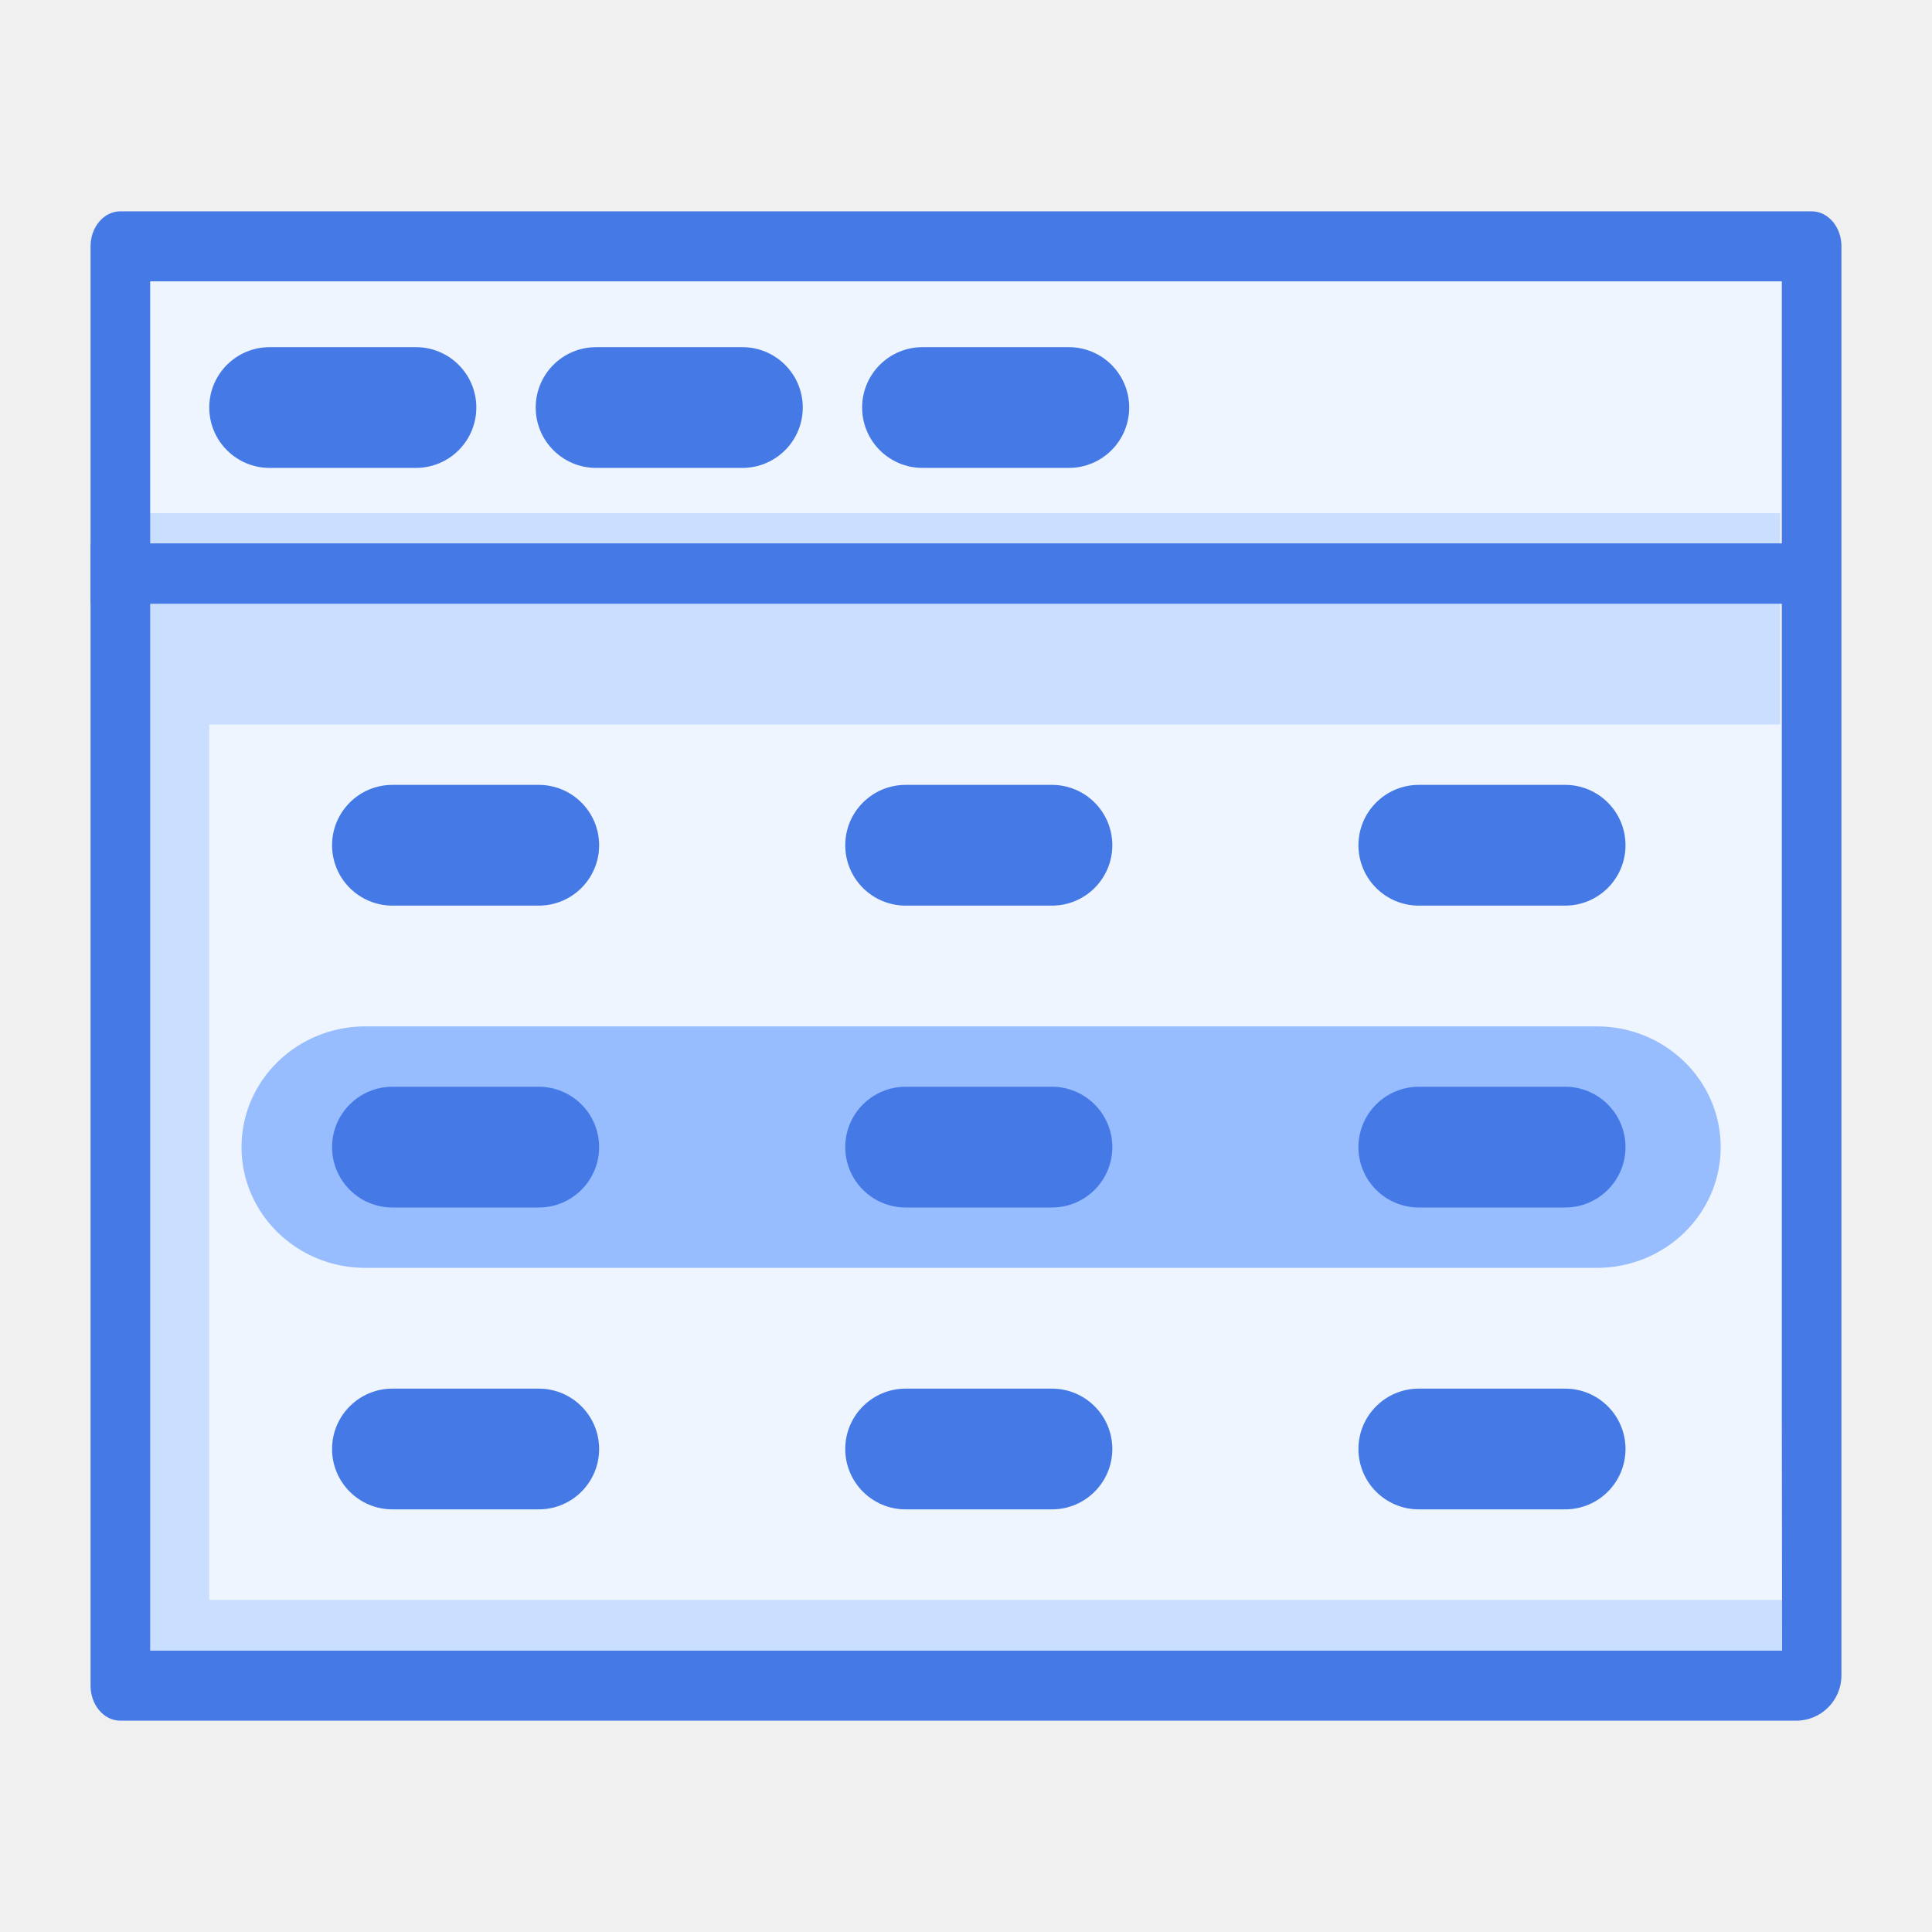
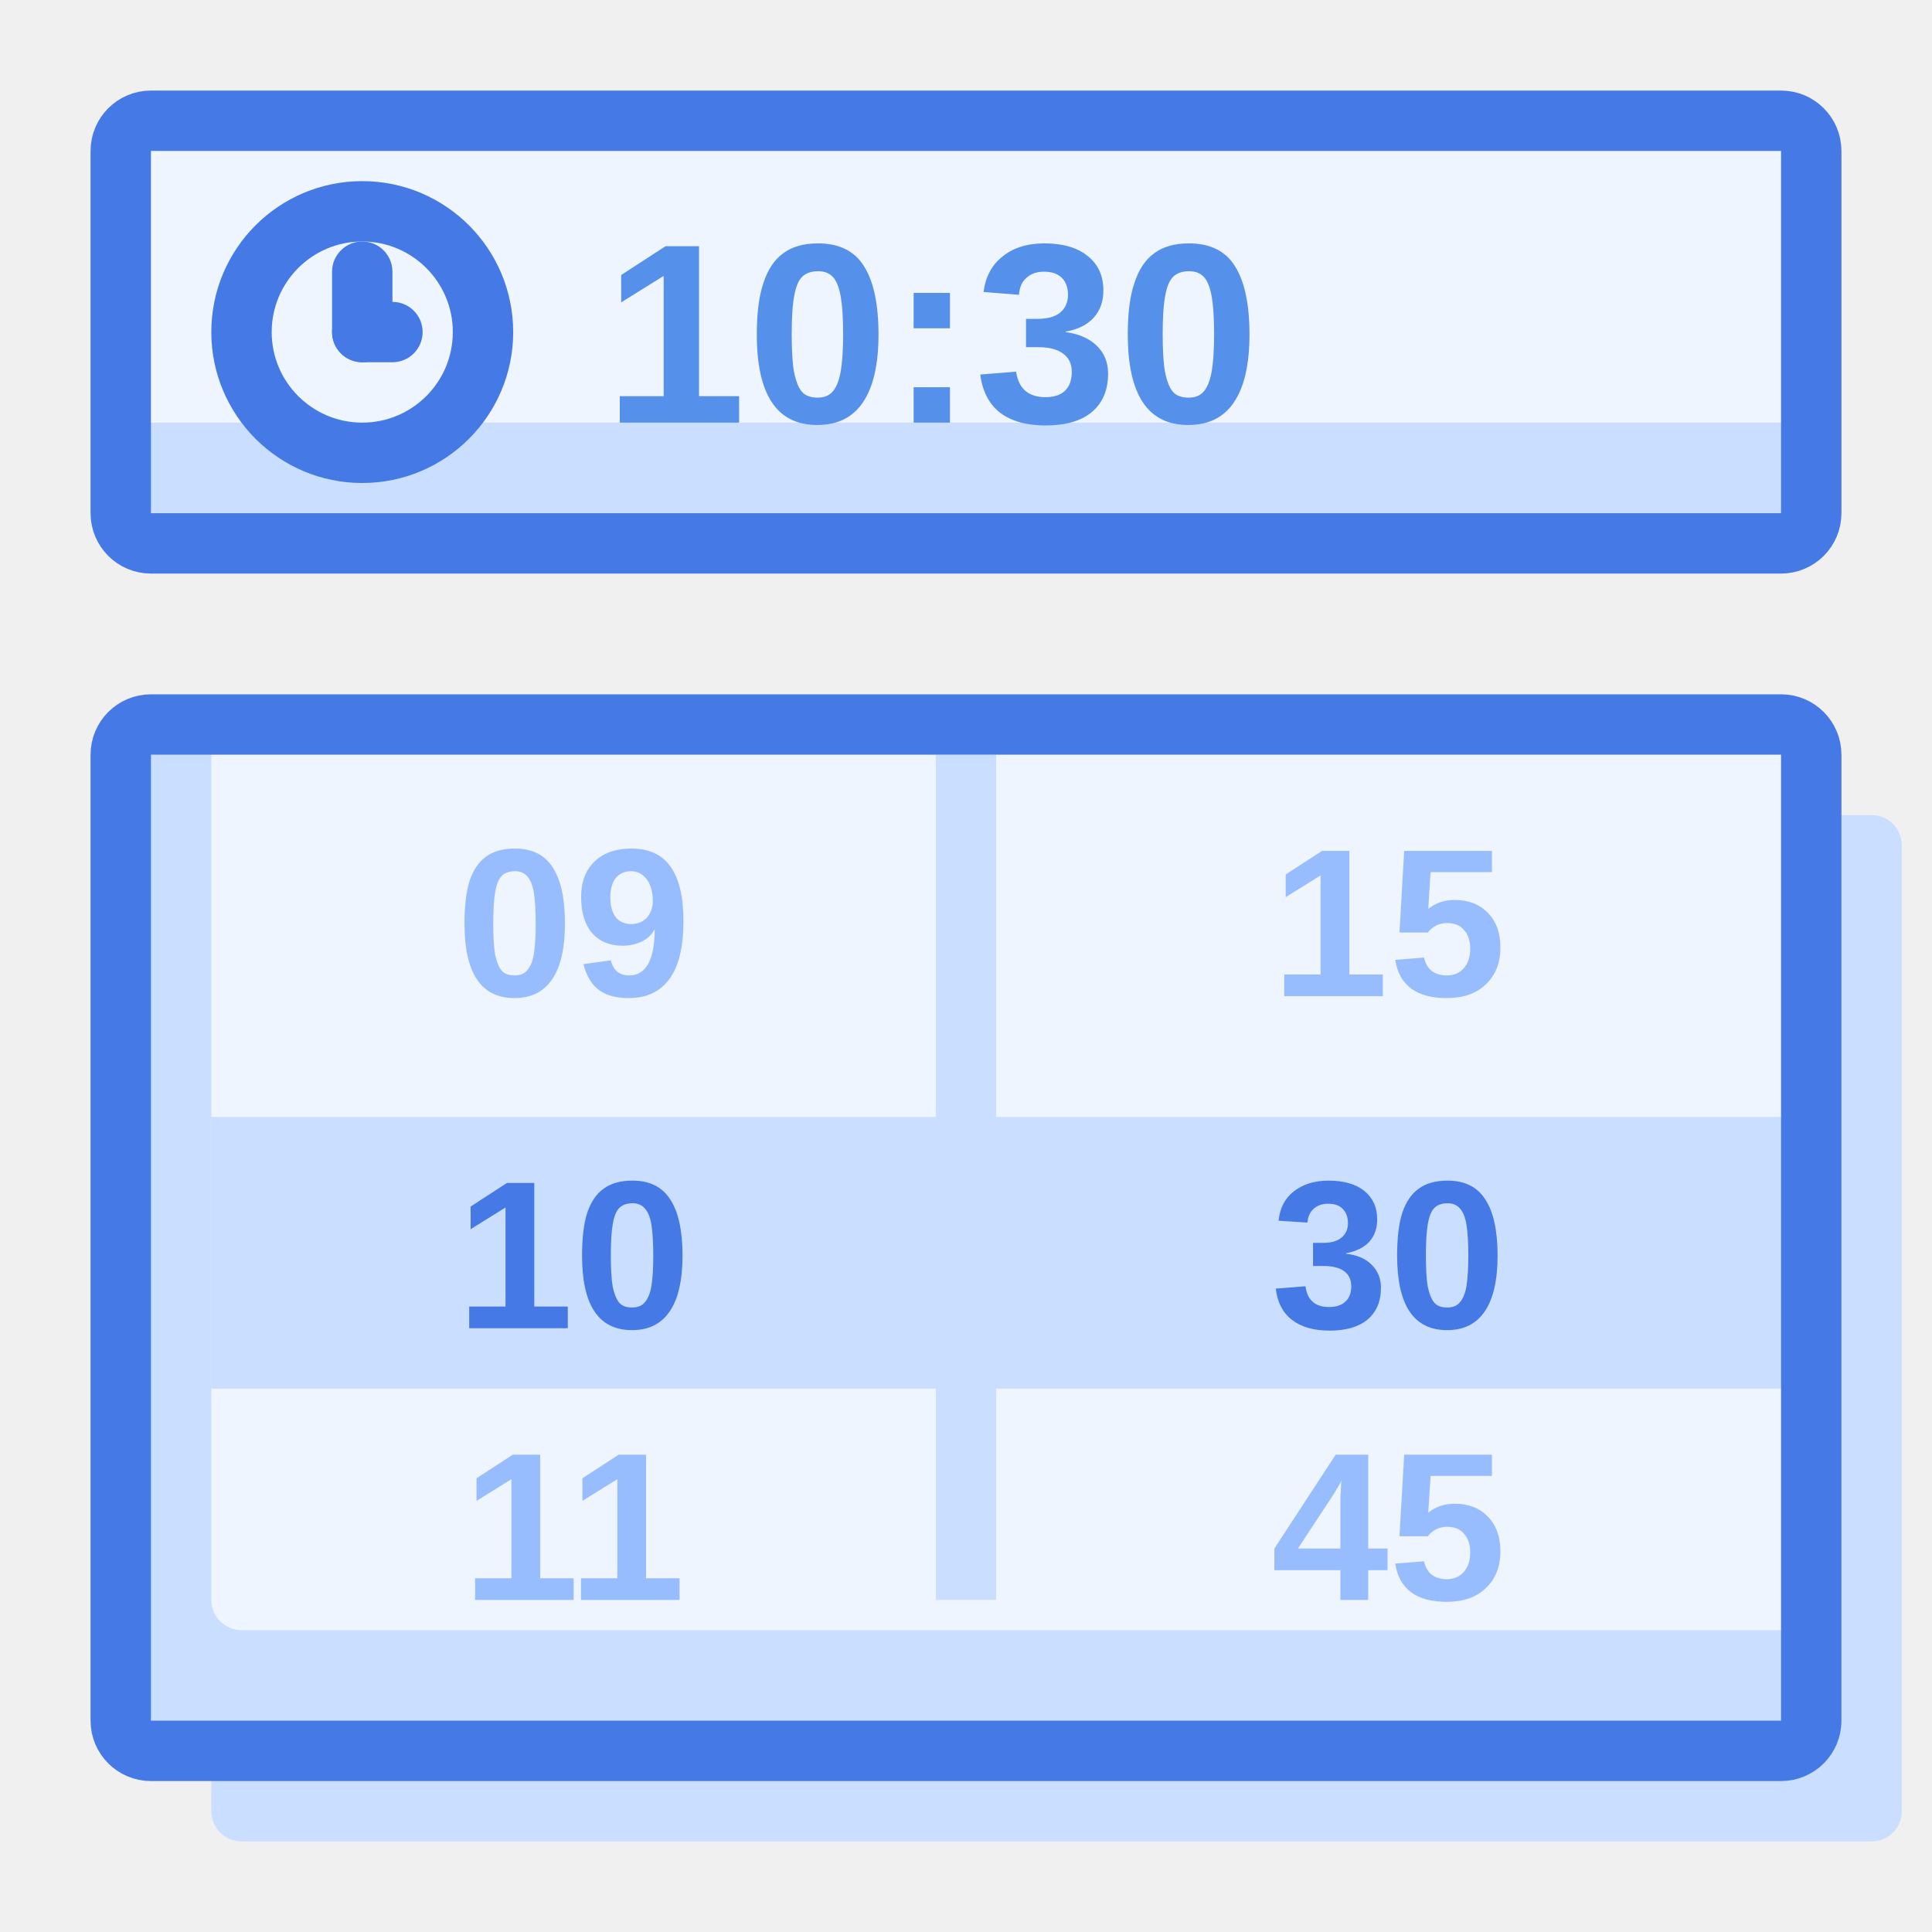
- <svg xmlns="http://www.w3.org/2000/svg" xmlns:xlink="http://www.w3.org/1999/xlink" width="64px" height="64px" viewBox="0 0 64 64" version="1.1">
-   <defs>
-     <polygon id="path-1" points="5.899 28 52.774 28 52.774 35.984 5.899 35.984" />
-   </defs>
-   <g id="icon/component/timepicker" stroke="none" stroke-width="1" fill="none" fill-rule="evenodd">
-     <g id="Group" transform="translate(3, 7)">
-       <polygon id="Fill-4" fill="#CADEFF" points="1 18 55.963 18 55.963 10 1 10" />
-       <path d="M0.983,17 L57.017,17 L57.017,41 C57.038,44.876 56.71,47.21 56.034,48 C54.117,50.24 50.209,48.868 49.153,49 C47.537,49.202 31.48,48.869 0.983,48 L0.983,17 Z" id="Rectangle" fill="#CADEFF" />
-       <polygon id="Rectangle" fill="#EFF5FF" points="3.932 17 56.034 17 56.034 42 56.034 46 3.932 46" />
-       <polygon id="Rectangle" fill="#EFF5FF" points="1.975 1 56.034 1 55.972 10 1.975 10" />
-       <path d="M57.012,0 C57.558,0 58,0.519 58,1.16 L58,48.5 C58,49.328 57.328,50 56.5,50 C54.336,50 52.172,50 50.008,50 L0.988,50 C0.442,50 0,49.481 0,48.84 L0,1.16 C0,0.519 0.442,0 0.988,0 L57.012,0 Z M56.025,2.32 L1.975,2.32 L1.975,47.68 L56.034,47.68 L56.025,40.057 L56.025,2.32 Z" id="Stroke-6" fill="#457AE6" fill-rule="nonzero" />
-       <path d="M51.119,42 L51.119,46 L51.119,42 Z" id="Stroke-8" fill="#457AE6" fill-rule="nonzero" />
-       <polygon id="Stroke-10" fill="#457AE6" fill-rule="nonzero" points="0 13 0 11 57.017 11 57.017 13" />
-       <mask id="mask-2" fill="white">
-         <use xlink:href="#path-1" />
-       </mask>
-       <g id="Clip-2" />
-       <path d="M49.898,35 L9.102,35 C6.836,35 5,33.209 5,31 C5,28.792 6.836,27 9.102,27 L49.898,27 C52.164,27 54,28.792 54,31 C54,33.209 52.164,35 49.898,35" id="Fill-1" fill="#97BDFF" />
-       <g id="Group-2" transform="translate(25, 19)" fill="#457AE6">
-         <rect id="Rectangle" x="-1.84741111e-13" y="0" width="8.847" height="4" rx="2" />
-         <rect id="Rectangle" x="-1.84741111e-13" y="10" width="8.847" height="4" rx="2" />
-         <rect id="Rectangle" x="-1.84741111e-13" y="20" width="8.847" height="4" rx="2" />
-       </g>
-       <rect id="Rectangle" fill="#457AE6" x="14.746" y="4.5" width="8.847" height="4" rx="2" />
-       <g id="Group-3" transform="translate(8, 19)" fill="#457AE6">
-         <rect id="Rectangle" x="-1.84741111e-13" y="0" width="8.847" height="4" rx="2" />
-         <rect id="Rectangle" x="-1.84741111e-13" y="10" width="8.847" height="4" rx="2" />
-         <rect id="Rectangle" x="-1.84741111e-13" y="20" width="8.847" height="4" rx="2" />
-       </g>
-       <rect id="Rectangle" fill="#457AE6" x="3.932" y="4.5" width="8.847" height="4" rx="2" />
-       <g id="Group-4" transform="translate(42, 19)" fill="#457AE6">
-         <rect id="Rectangle" x="-1.84741111e-13" y="0" width="8.847" height="4" rx="2" />
-         <rect id="Rectangle" x="-1.84741111e-13" y="10" width="8.847" height="4" rx="2" />
-         <rect id="Rectangle" x="-1.84741111e-13" y="20" width="8.847" height="4" rx="2" />
-       </g>
-       <rect id="Rectangle" fill="#457AE6" x="25.559" y="4.5" width="8.847" height="4" rx="2" />
-     </g>
+ <svg xmlns="http://www.w3.org/2000/svg" width="64" height="64" viewBox="0 0 64 64">
+   <g fill="none" fill-rule="evenodd">
+     <rect x="4" y="4" width="56" height="14" rx="1" fill="#EEF5FF" />
+     <rect x="4" y="14" width="56" height="4" fill="#CADEFF" />
+     <rect x="4" y="4" width="56" height="14" rx="1" stroke="#457AE6" stroke-width="2" />
+     <circle cx="12" cy="11" r="4" fill="#EEF5FF" stroke="#457AE6" stroke-width="2" />
+     <rect x="11" y="8" width="2" height="4" rx="1" fill="#457AE6" />
+     <rect x="11" y="10" width="3" height="2" rx="1" fill="#457AE6" />
+     <text x="20" y="14" font-size="8.5" font-family="Arial, Helvetica, sans-serif" font-weight="700" fill="#5590EB" text-anchor="start">10:30</text>
+     <rect x="7" y="27" width="56" height="34" rx="1" fill="#CADEFF" />
+     <rect x="4" y="24" width="56" height="34" rx="1" fill="#CADEFF" />
+     <rect x="7" y="24" width="53" height="30" rx="1" fill="#EEF5FF" />
+     <rect x="31" y="25" width="2" height="28" fill="#CADEFF" />
+     <rect x="7" y="37" width="53" height="9" fill="#CADEFF" />
+     <text x="19" y="33" font-size="7" font-family="Arial, Helvetica, sans-serif" font-weight="700" fill="#97BDFF" text-anchor="middle">09</text>
+     <text x="19" y="44" font-size="7" font-family="Arial, Helvetica, sans-serif" font-weight="700" fill="#457AE6" text-anchor="middle">10</text>
+     <text x="19" y="53" font-size="7" font-family="Arial, Helvetica, sans-serif" font-weight="700" fill="#97BDFF" text-anchor="middle">11</text>
+     <text x="46" y="33" font-size="7" font-family="Arial, Helvetica, sans-serif" font-weight="700" fill="#97BDFF" text-anchor="middle">15</text>
+     <text x="46" y="44" font-size="7" font-family="Arial, Helvetica, sans-serif" font-weight="700" fill="#457AE6" text-anchor="middle">30</text>
+     <text x="46" y="53" font-size="7" font-family="Arial, Helvetica, sans-serif" font-weight="700" fill="#97BDFF" text-anchor="middle">45</text>
+     <rect x="4" y="24" width="56" height="34" rx="1" stroke="#457AE6" stroke-width="2" />
  </g>
</svg>
